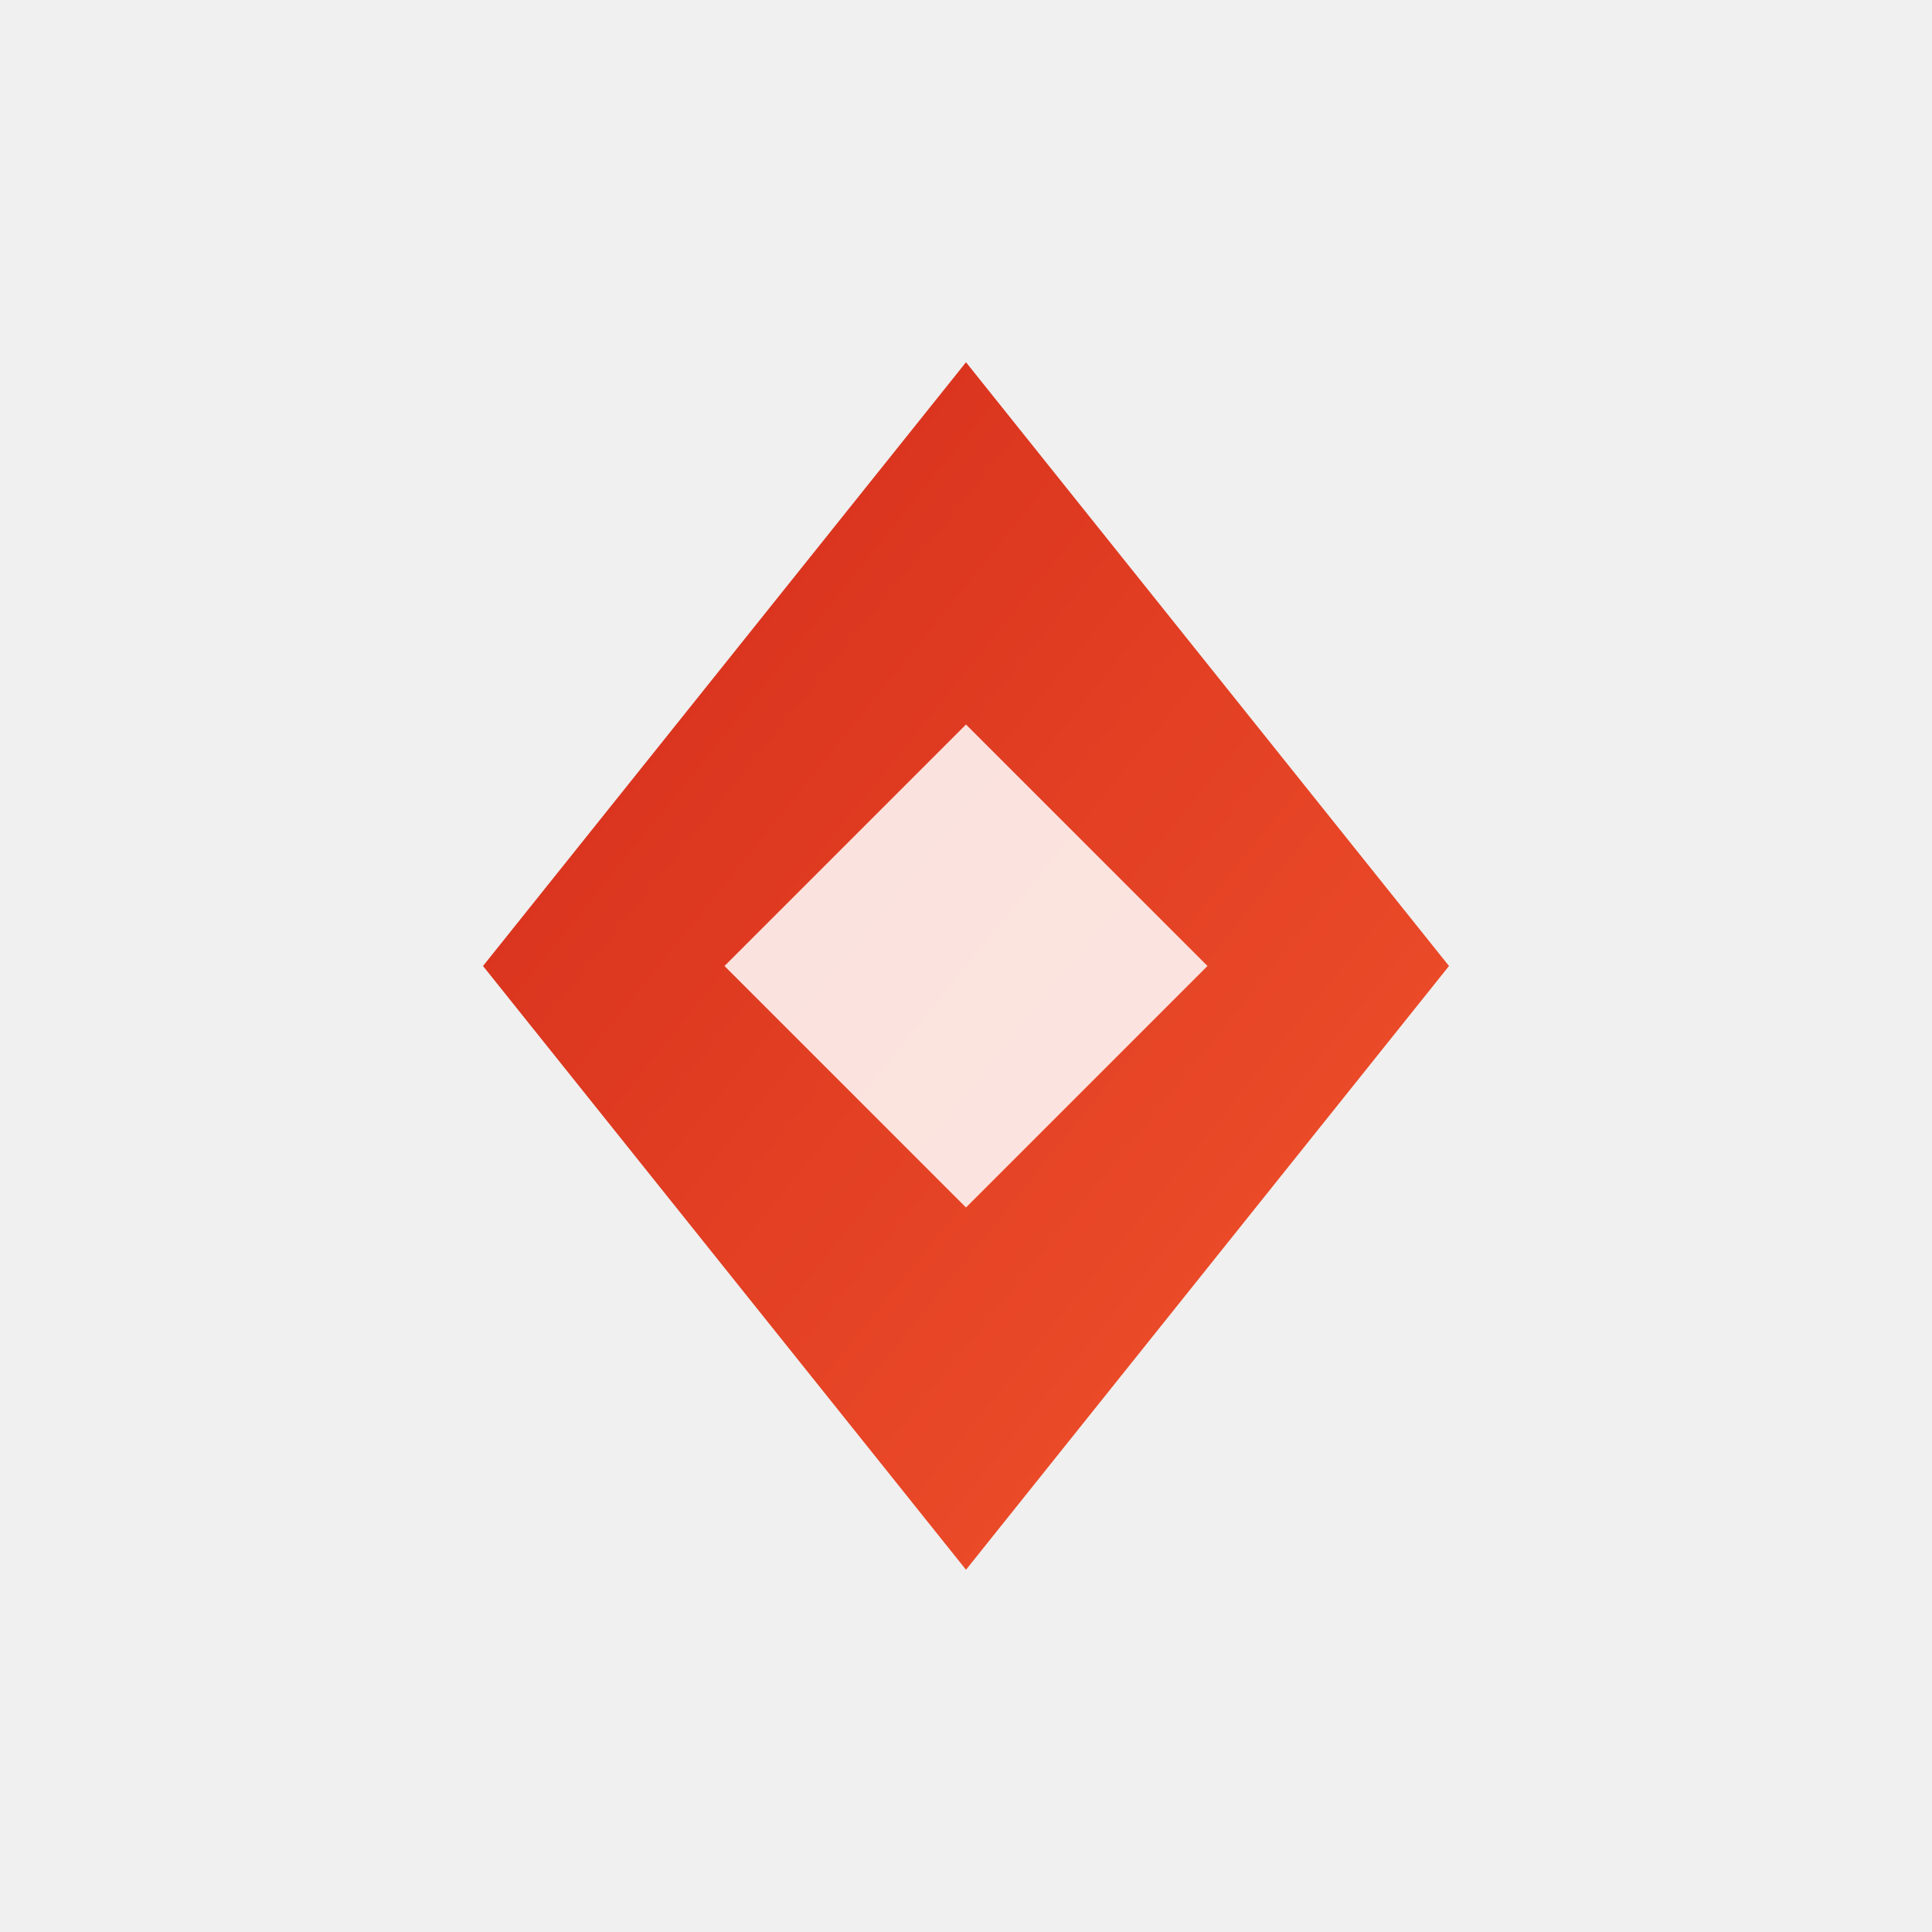
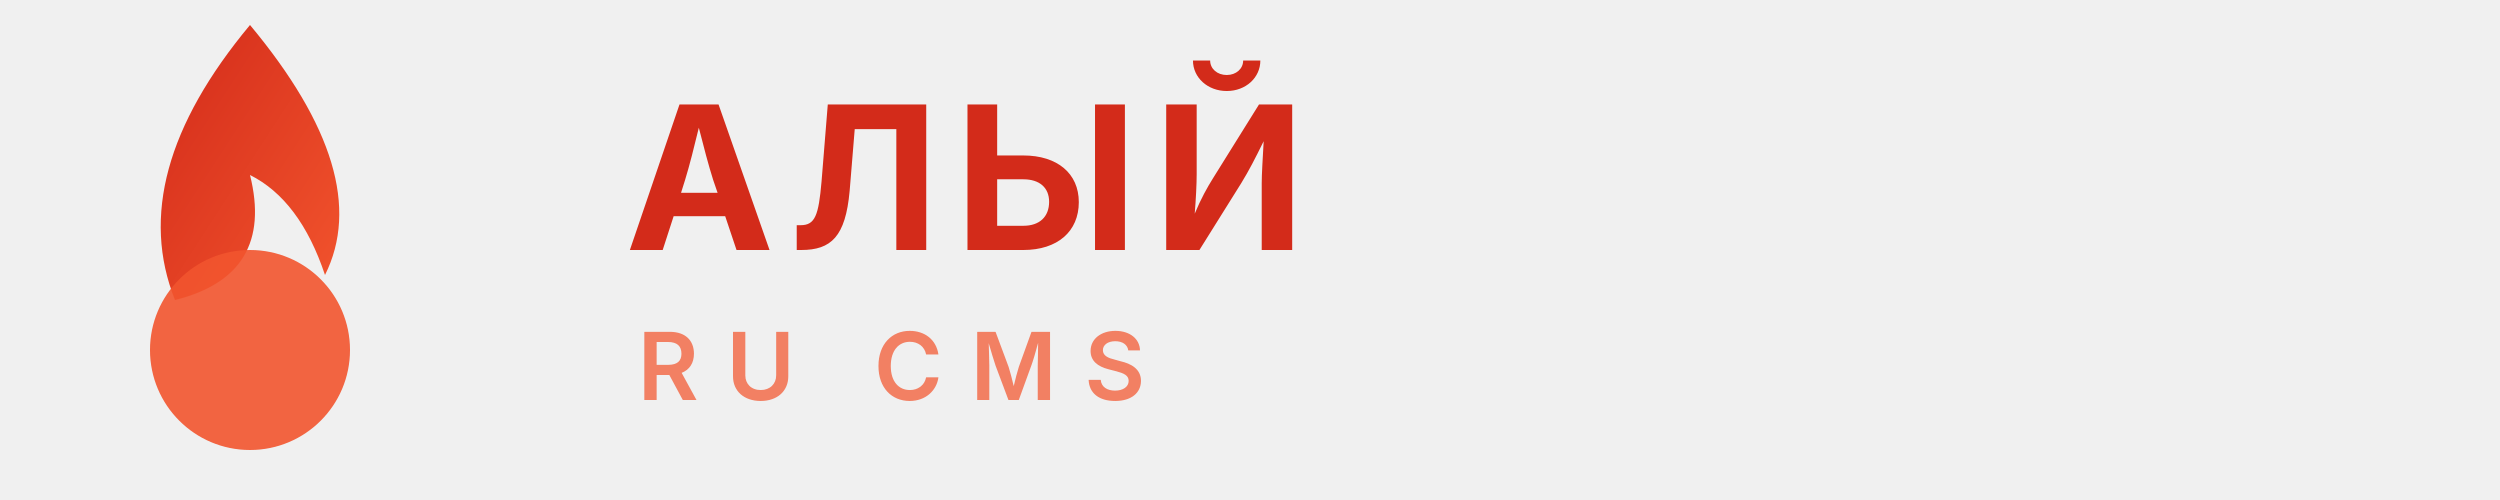
- <svg xmlns="http://www.w3.org/2000/svg" width="64" height="64" viewBox="0 0 64 64">
+ <svg xmlns="http://www.w3.org/2000/svg" width="200" height="40" viewBox="0 0 200 40">
  <defs>
-     <linearGradient id="g" x1="0" y1="0" x2="1" y2="1">
+     <linearGradient id="gscarlet" x1="0" y1="0" x2="1" y2="1">
      <stop offset="0" stop-color="#d32b1a" />
      <stop offset="1" stop-color="#f2542d" />
    </linearGradient>
  </defs>
-   <path d="M32 12 L48 32 L32 52 L16 32 Z" fill="url(#g)" />
-   <path d="M32 24 L40 32 L32 40 L24 32 Z" fill="#fff" opacity=".85" />
+   <path d="M20 2 Q30 14 26 22 Q24 16 20 14 Q22 22 14 24 Q10 14 20 2 Z" fill="url(#gscarlet)" />
+   <circle cx="20" cy="28" r="8" fill="#f2542d" opacity=".9" />
+   <text x="50" y="20" font-family="'Segoe UI','Inter',system-ui,Arial,sans-serif" font-size="16" font-weight="700" letter-spacing="1.2" fill="#d32b1a">АЛЫЙ</text>
+   <text x="51" y="32" font-family="'Segoe UI','Inter',system-ui,Arial,sans-serif" font-size="7.5" font-weight="600" letter-spacing="2.2" fill="#f2542d" opacity=".72">RU CMS</text>
</svg>
